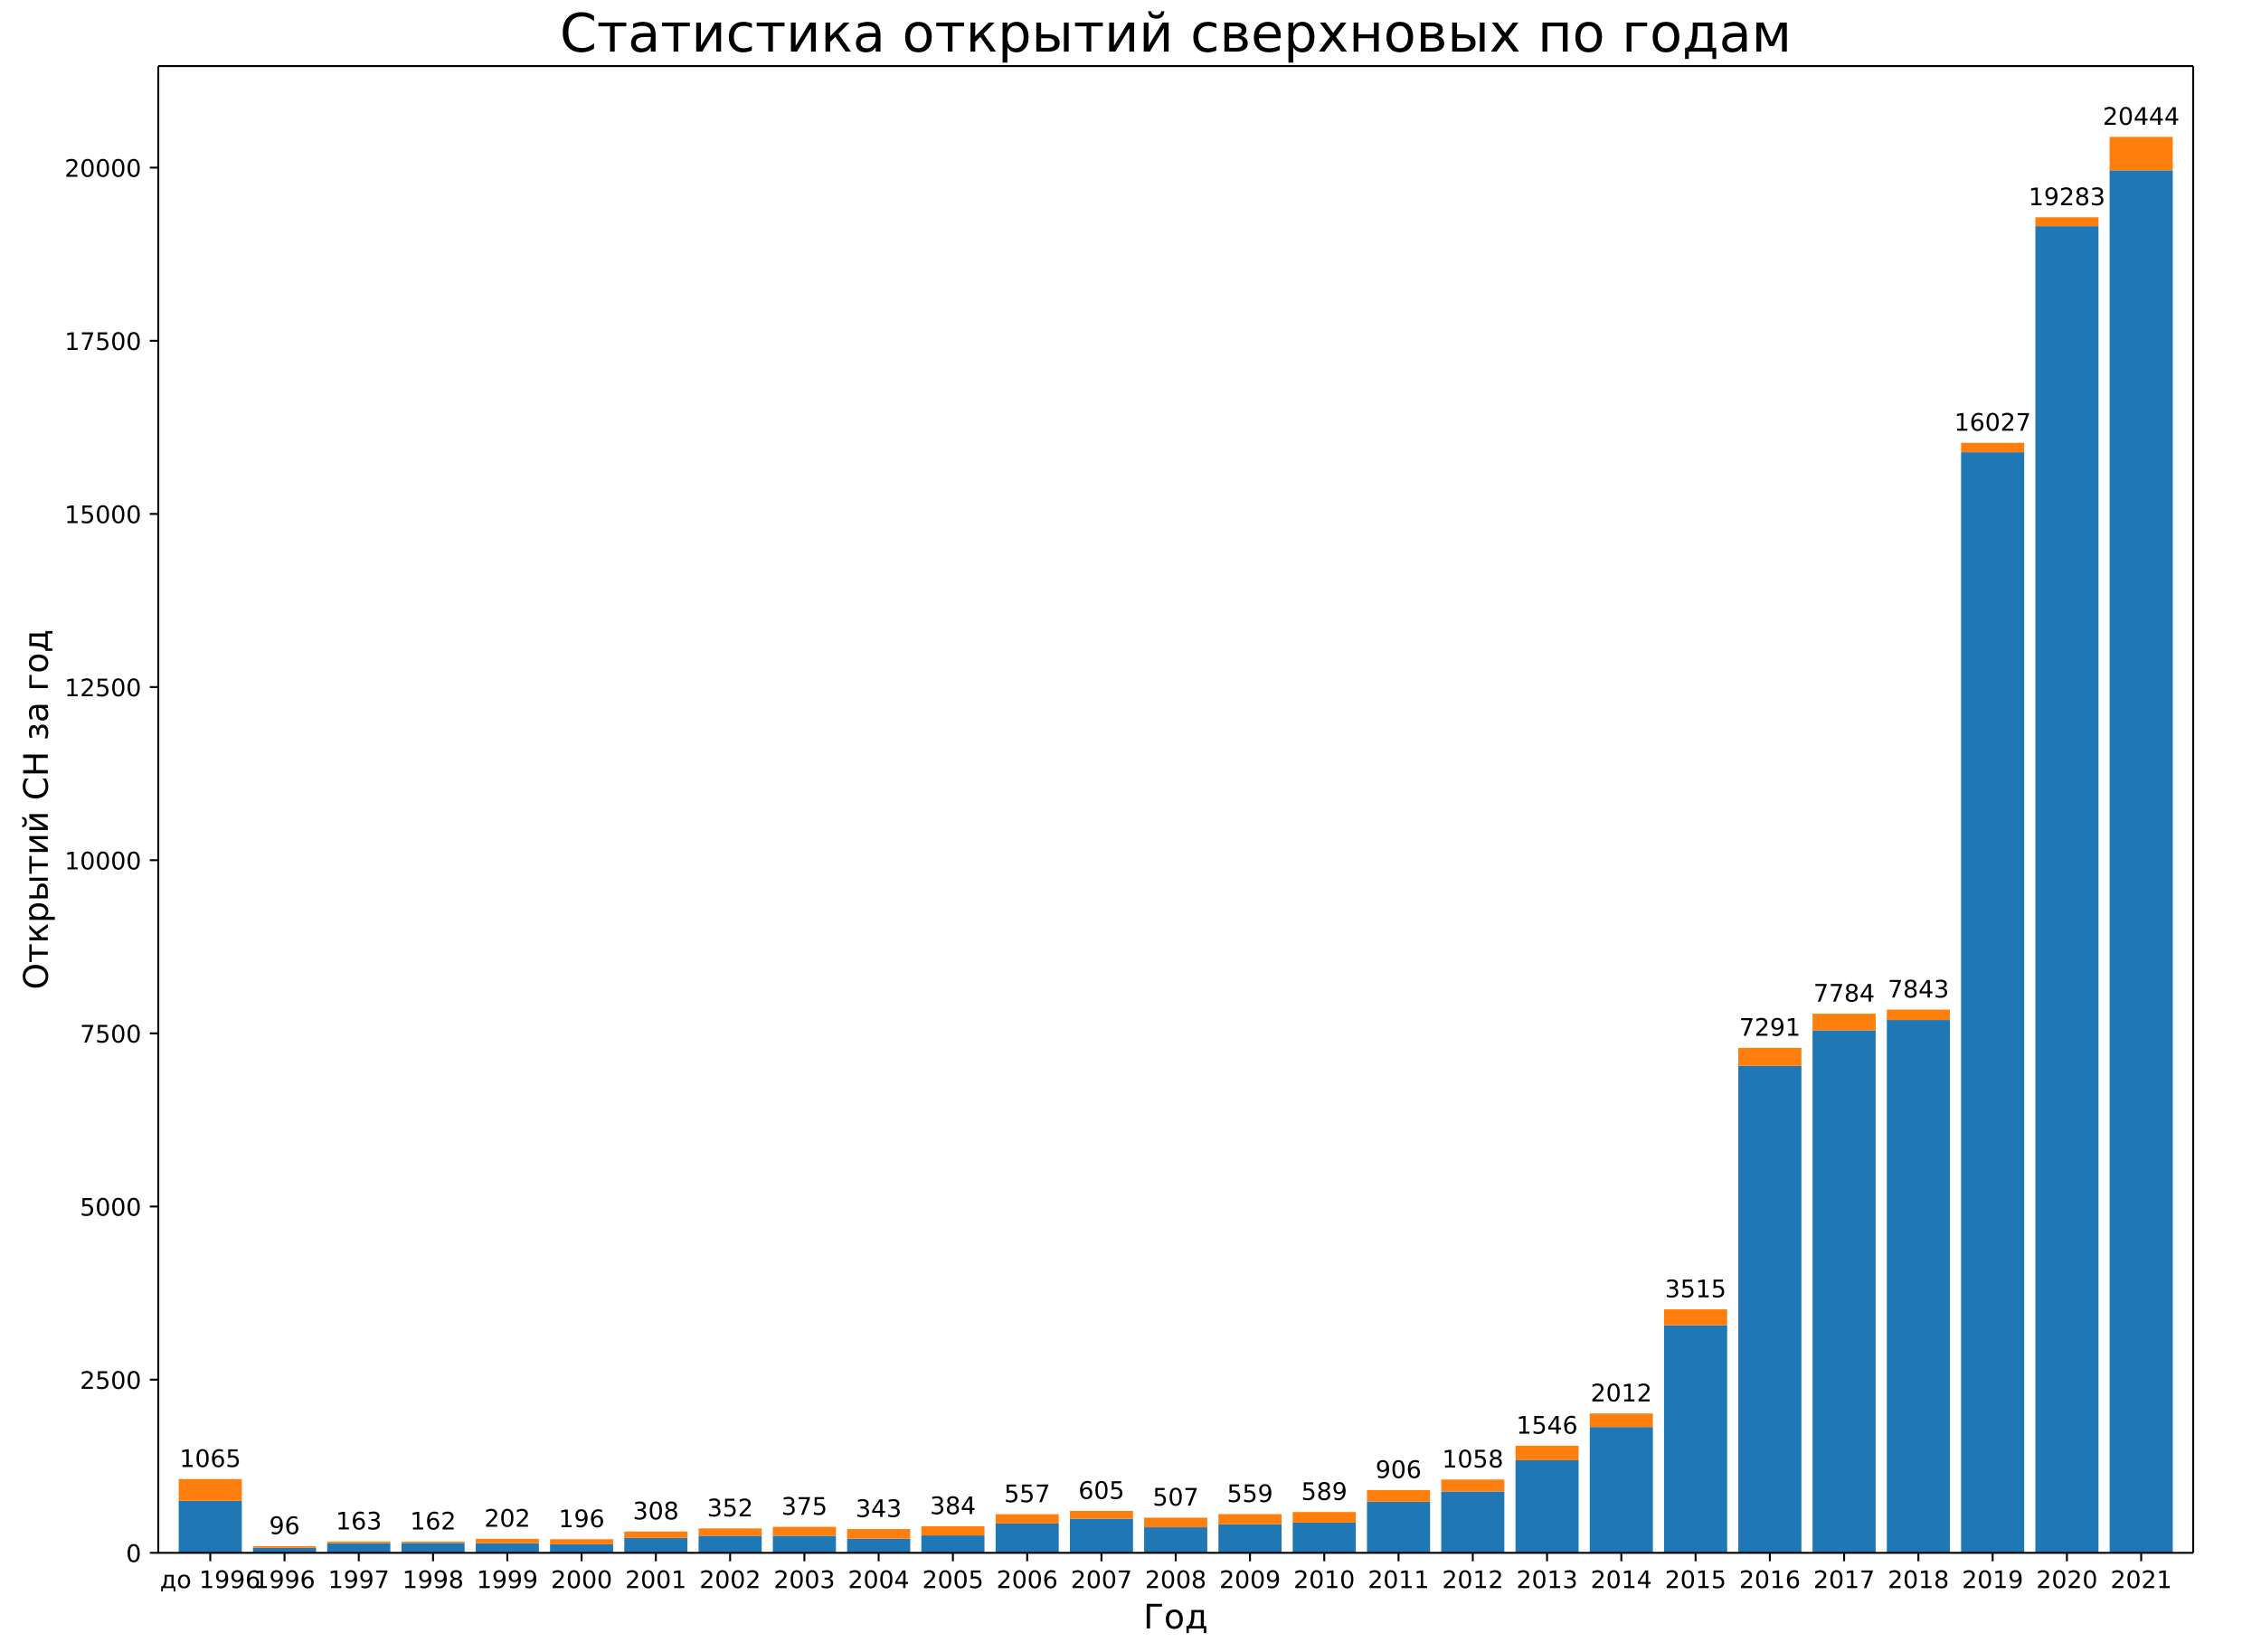
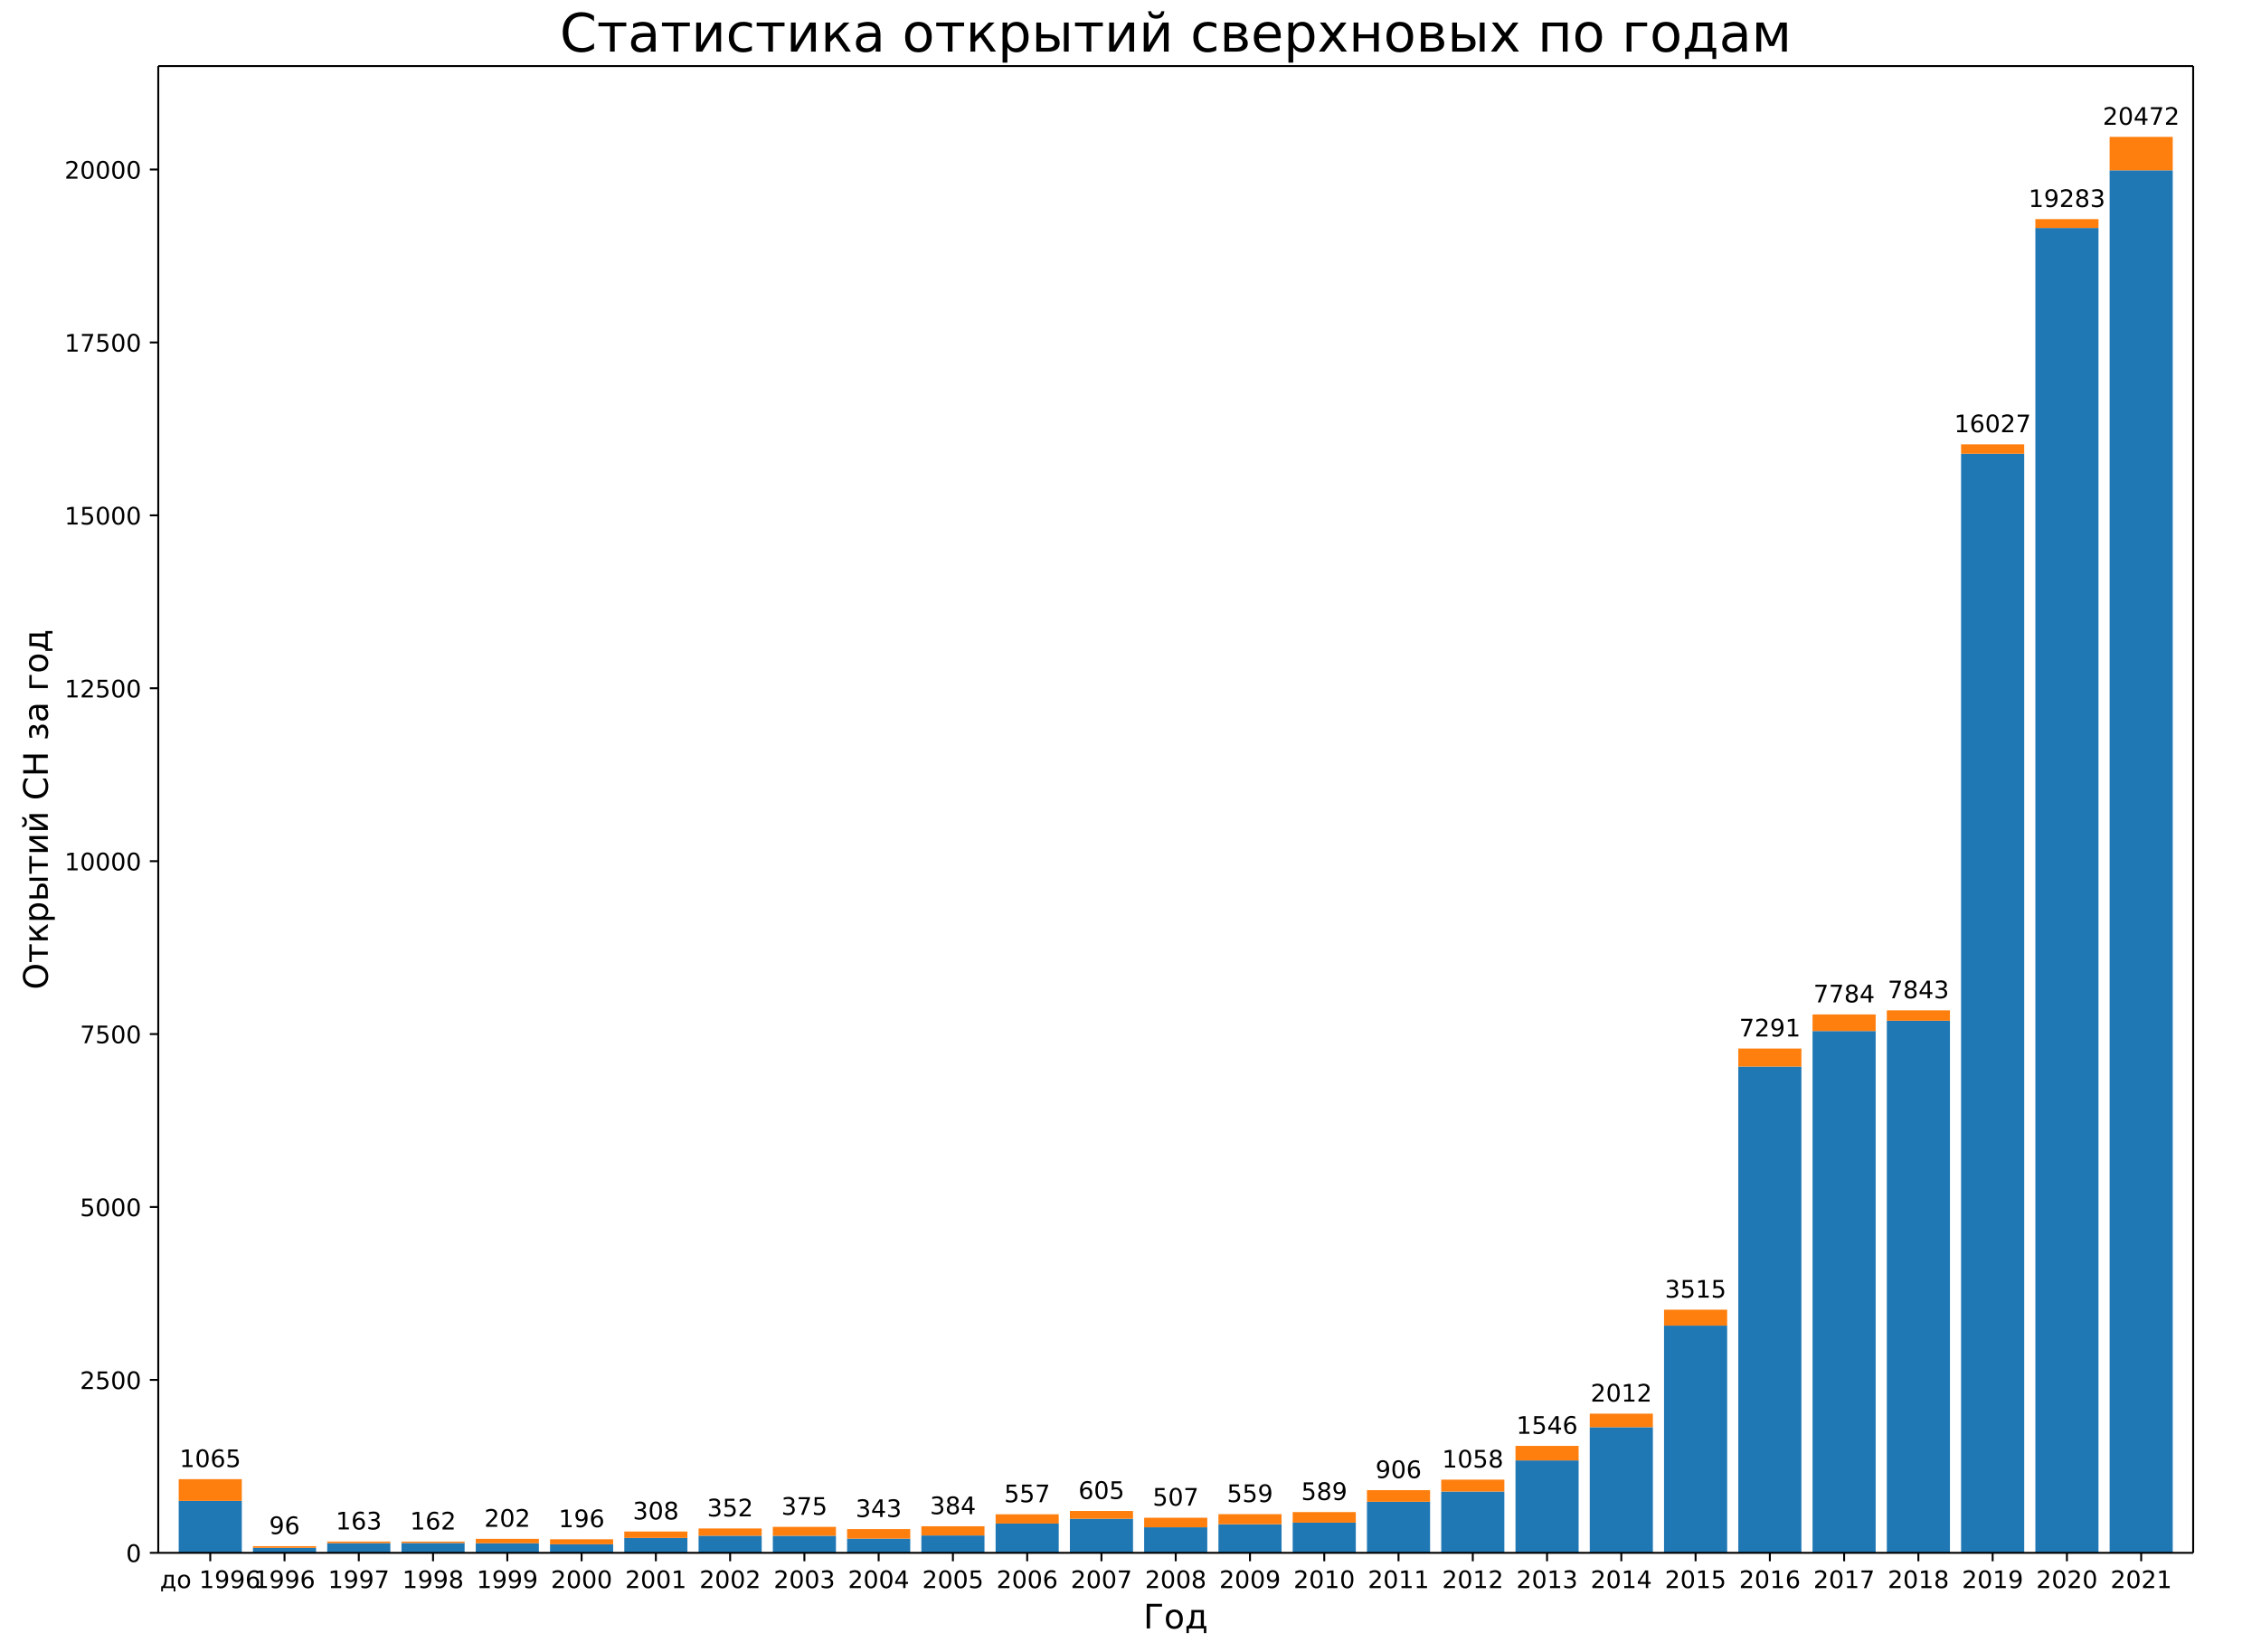
<svg xmlns="http://www.w3.org/2000/svg" xmlns:xlink="http://www.w3.org/1999/xlink" width="936pt" height="684pt" version="1.1" viewBox="0 0 936 684">
  <defs>
    <style type="text/css">*{stroke-linecap:butt;stroke-linejoin:round;}</style>
  </defs>
  <path d="m0 684h936v-684h-936z" fill="#fff" />
  <path d="m65.52 642.96h842.4v-615.6h-842.4z" fill="#fff" />
-   <path d="m73.975 642.96h26.133v-21.537h-26.133z" clip-path="url(#a)" fill="#1f77b4" />
-   <path d="m104.72 642.96h26.133v-2.065h-26.133z" clip-path="url(#a)" fill="#1f77b4" />
-   <path d="m135.46 642.96h26.133v-4.015h-26.133z" clip-path="url(#a)" fill="#1f77b4" />
-   <path d="m166.21 642.96h26.133v-4.072h-26.133z" clip-path="url(#a)" fill="#1f77b4" />
-   <path d="m196.95 642.96h26.133v-3.958h-26.133z" clip-path="url(#a)" fill="#1f77b4" />
-   <path d="m227.7 642.96h26.133v-3.527h-26.133z" clip-path="url(#a)" fill="#1f77b4" />
-   <path d="m258.44 642.96h26.133v-6.166h-26.133z" clip-path="url(#a)" fill="#1f77b4" />
-   <path d="m289.19 642.96h26.133v-7.083h-26.133z" clip-path="url(#a)" fill="#1f77b4" />
-   <path d="m319.93 642.96h26.133v-7.055h-26.133z" clip-path="url(#a)" fill="#1f77b4" />
-   <path d="m350.68 642.96h26.133v-5.879h-26.133z" clip-path="url(#a)" fill="#1f77b4" />
-   <path d="m381.42 642.96h26.133v-7.198h-26.133z" clip-path="url(#a)" fill="#1f77b4" />
-   <path d="m412.16 642.96h26.133v-12.131h-26.133z" clip-path="url(#a)" fill="#1f77b4" />
-   <path d="m442.91 642.96h26.133v-14.109h-26.133z" clip-path="url(#a)" fill="#1f77b4" />
-   <path d="m473.65 642.96h26.133v-10.582h-26.133z" clip-path="url(#a)" fill="#1f77b4" />
-   <path d="m504.4 642.96h26.133v-11.844h-26.133z" clip-path="url(#a)" fill="#1f77b4" />
-   <path d="m535.14 642.96h26.133v-12.503h-26.133z" clip-path="url(#a)" fill="#1f77b4" />
-   <path d="m565.89 642.96h26.133v-21.164h-26.133z" clip-path="url(#a)" fill="#1f77b4" />
-   <path d="m596.63 642.96h26.133v-25.408h-26.133z" clip-path="url(#a)" fill="#1f77b4" />
-   <path d="m627.38 642.96h26.133v-38.313h-26.133z" clip-path="url(#a)" fill="#1f77b4" />
-   <path d="m658.12 642.96h26.133v-52.079h-26.133z" clip-path="url(#a)" fill="#1f77b4" />
-   <path d="m688.87 642.96h26.133v-94.206h-26.133z" clip-path="url(#a)" fill="#1f77b4" />
-   <path d="m719.61 642.96h26.133v-201.6h-26.133z" clip-path="url(#a)" fill="#1f77b4" />
-   <path d="m750.35 642.96h26.133v-216.34h-26.133z" clip-path="url(#a)" fill="#1f77b4" />
-   <path d="m781.1 642.96h26.133v-220.62h-26.133z" clip-path="url(#a)" fill="#1f77b4" />
-   <path d="m811.84 642.96h26.133v-455.72h-26.133z" clip-path="url(#a)" fill="#1f77b4" />
-   <path d="m842.59 642.96h26.133v-549.32h-26.133z" clip-path="url(#a)" fill="#1f77b4" />
-   <path d="m873.33 642.96h26.133v-572.46h-26.133z" clip-path="url(#a)" fill="#1f77b4" />
-   <path d="m73.975 621.42h26.133v-9.005h-26.133z" clip-path="url(#a)" fill="#ff7f0e" />
-   <path d="m104.72 640.9h26.133v-0.688h-26.133z" clip-path="url(#a)" fill="#ff7f0e" />
-   <path d="m135.46 638.95h26.133v-0.66h-26.133z" clip-path="url(#a)" fill="#ff7f0e" />
-   <path d="m166.21 638.89h26.133v-0.574h-26.133z" clip-path="url(#a)" fill="#ff7f0e" />
-   <path d="m196.95 639h26.133v-1.835h-26.133z" clip-path="url(#a)" fill="#ff7f0e" />
-   <path d="m227.7 639.43h26.133v-2.094h-26.133z" clip-path="url(#a)" fill="#ff7f0e" />
-   <path d="m258.44 636.79h26.133v-2.667h-26.133z" clip-path="url(#a)" fill="#ff7f0e" />
-   <path d="m289.19 635.88h26.133v-3.011h-26.133z" clip-path="url(#a)" fill="#ff7f0e" />
-   <path d="m319.93 635.91h26.133v-3.699h-26.133z" clip-path="url(#a)" fill="#ff7f0e" />
-   <path d="m350.68 637.08h26.133v-3.958h-26.133z" clip-path="url(#a)" fill="#ff7f0e" />
-   <path d="m381.42 635.76h26.133v-3.814h-26.133z" clip-path="url(#a)" fill="#ff7f0e" />
-   <path d="m412.16 630.83h26.133v-3.843h-26.133z" clip-path="url(#a)" fill="#ff7f0e" />
-   <path d="m442.91 628.85h26.133v-3.241h-26.133z" clip-path="url(#a)" fill="#ff7f0e" />
-   <path d="m473.65 632.38h26.133v-3.958h-26.133z" clip-path="url(#a)" fill="#ff7f0e" />
-   <path d="m504.4 631.12h26.133v-4.187h-26.133z" clip-path="url(#a)" fill="#ff7f0e" />
-   <path d="m535.14 630.46h26.133v-4.388h-26.133z" clip-path="url(#a)" fill="#ff7f0e" />
-   <path d="m565.89 621.8h26.133v-4.818h-26.133z" clip-path="url(#a)" fill="#ff7f0e" />
-   <path d="m596.63 617.55h26.133v-4.933h-26.133z" clip-path="url(#a)" fill="#ff7f0e" />
-   <path d="m627.38 604.65h26.133v-6.022h-26.133z" clip-path="url(#a)" fill="#ff7f0e" />
-   <path d="m658.12 590.88h26.133v-5.621h-26.133z" clip-path="url(#a)" fill="#ff7f0e" />
-   <path d="m688.87 548.75h26.133v-6.596h-26.133z" clip-path="url(#a)" fill="#ff7f0e" />
-   <path d="m719.61 441.36h26.133v-7.485h-26.133z" clip-path="url(#a)" fill="#ff7f0e" />
-   <path d="m750.35 426.62h26.133v-6.883h-26.133z" clip-path="url(#a)" fill="#ff7f0e" />
-   <path d="m781.1 422.34h26.133v-4.302h-26.133z" clip-path="url(#a)" fill="#ff7f0e" />
-   <path d="m811.84 187.24h26.133v-3.9h-26.133z" clip-path="url(#a)" fill="#ff7f0e" />
-   <path d="m842.59 93.64h26.133v-3.671h-26.133z" clip-path="url(#a)" fill="#ff7f0e" />
-   <path d="m873.33 70.497h26.133v-13.823h-26.133z" clip-path="url(#a)" fill="#ff7f0e" />
+   <path d="m73.975 642.96h26.133v-21.507h-26.133z" clip-path="url(#a)" fill="#1f77b4" />
+   <path d="m104.72 642.96h26.133v-2.062h-26.133z" clip-path="url(#a)" fill="#1f77b4" />
+   <path d="m135.46 642.96h26.133v-4.009h-26.133z" clip-path="url(#a)" fill="#1f77b4" />
+   <path d="m166.21 642.96h26.133v-4.067h-26.133z" clip-path="url(#a)" fill="#1f77b4" />
+   <path d="m196.95 642.96h26.133v-3.952h-26.133z" clip-path="url(#a)" fill="#1f77b4" />
+   <path d="m227.7 642.96h26.133v-3.522h-26.133z" clip-path="url(#a)" fill="#1f77b4" />
+   <path d="m258.44 642.96h26.133v-6.157h-26.133z" clip-path="url(#a)" fill="#1f77b4" />
+   <path d="m289.19 642.96h26.133v-7.074h-26.133z" clip-path="url(#a)" fill="#1f77b4" />
+   <path d="m319.93 642.96h26.133v-7.045h-26.133z" clip-path="url(#a)" fill="#1f77b4" />
+   <path d="m350.68 642.96h26.133v-5.871h-26.133z" clip-path="url(#a)" fill="#1f77b4" />
+   <path d="m381.42 642.96h26.133v-7.188h-26.133z" clip-path="url(#a)" fill="#1f77b4" />
+   <path d="m412.16 642.96h26.133v-12.114h-26.133z" clip-path="url(#a)" fill="#1f77b4" />
+   <path d="m442.91 642.96h26.133v-14.09h-26.133z" clip-path="url(#a)" fill="#1f77b4" />
+   <path d="m473.65 642.96h26.133v-10.568h-26.133z" clip-path="url(#a)" fill="#1f77b4" />
+   <path d="m504.4 642.96h26.133v-11.828h-26.133z" clip-path="url(#a)" fill="#1f77b4" />
+   <path d="m535.14 642.96h26.133v-12.486h-26.133z" clip-path="url(#a)" fill="#1f77b4" />
+   <path d="m565.89 642.96h26.133v-21.135h-26.133z" clip-path="url(#a)" fill="#1f77b4" />
+   <path d="m596.63 642.96h26.133v-25.374h-26.133z" clip-path="url(#a)" fill="#1f77b4" />
+   <path d="m627.38 642.96h26.133v-38.261h-26.133z" clip-path="url(#a)" fill="#1f77b4" />
+   <path d="m658.12 642.96h26.133v-52.007h-26.133z" clip-path="url(#a)" fill="#1f77b4" />
+   <path d="m688.87 642.96h26.133v-94.077h-26.133z" clip-path="url(#a)" fill="#1f77b4" />
+   <path d="m719.61 642.96h26.133v-201.33h-26.133z" clip-path="url(#a)" fill="#1f77b4" />
+   <path d="m750.35 642.96h26.133v-216.05h-26.133z" clip-path="url(#a)" fill="#1f77b4" />
+   <path d="m781.1 642.96h26.133v-220.32h-26.133z" clip-path="url(#a)" fill="#1f77b4" />
+   <path d="m811.84 642.96h26.133v-455.09h-26.133z" clip-path="url(#a)" fill="#1f77b4" />
+   <path d="m842.59 642.96h26.133v-548.57h-26.133z" clip-path="url(#a)" fill="#1f77b4" />
+   <path d="m873.33 642.96h26.133v-572.45h-26.133z" clip-path="url(#a)" fill="#1f77b4" />
+   <path d="m73.975 621.45h26.133v-8.992h-26.133z" clip-path="url(#a)" fill="#ff7f0e" />
+   <path d="m104.72 640.9h26.133v-0.687h-26.133z" clip-path="url(#a)" fill="#ff7f0e" />
+   <path d="m135.46 638.95h26.133v-0.659h-26.133z" clip-path="url(#a)" fill="#ff7f0e" />
+   <path d="m166.21 638.89h26.133v-0.573h-26.133z" clip-path="url(#a)" fill="#ff7f0e" />
+   <path d="m196.95 639.01h26.133v-1.833h-26.133z" clip-path="url(#a)" fill="#ff7f0e" />
+   <path d="m227.7 639.44h26.133v-2.091h-26.133z" clip-path="url(#a)" fill="#ff7f0e" />
+   <path d="m258.44 636.8h26.133v-2.663h-26.133z" clip-path="url(#a)" fill="#ff7f0e" />
+   <path d="m289.19 635.89h26.133v-3.007h-26.133z" clip-path="url(#a)" fill="#ff7f0e" />
+   <path d="m319.93 635.91h26.133v-3.694h-26.133z" clip-path="url(#a)" fill="#ff7f0e" />
+   <path d="m350.68 637.09h26.133v-3.952h-26.133z" clip-path="url(#a)" fill="#ff7f0e" />
+   <path d="m381.42 635.77h26.133v-3.809h-26.133z" clip-path="url(#a)" fill="#ff7f0e" />
+   <path d="m412.16 630.85h26.133v-3.837h-26.133z" clip-path="url(#a)" fill="#ff7f0e" />
+   <path d="m442.91 628.87h26.133v-3.236h-26.133z" clip-path="url(#a)" fill="#ff7f0e" />
+   <path d="m473.65 632.39h26.133v-3.952h-26.133z" clip-path="url(#a)" fill="#ff7f0e" />
+   <path d="m504.4 631.13h26.133v-4.181h-26.133z" clip-path="url(#a)" fill="#ff7f0e" />
+   <path d="m535.14 630.47h26.133v-4.382h-26.133z" clip-path="url(#a)" fill="#ff7f0e" />
+   <path d="m565.89 621.82h26.133v-4.811h-26.133z" clip-path="url(#a)" fill="#ff7f0e" />
+   <path d="m596.63 617.59h26.133v-4.926h-26.133z" clip-path="url(#a)" fill="#ff7f0e" />
+   <path d="m627.38 604.7h26.133v-6.014h-26.133z" clip-path="url(#a)" fill="#ff7f0e" />
+   <path d="m658.12 590.95h26.133v-5.613h-26.133z" clip-path="url(#a)" fill="#ff7f0e" />
+   <path d="m688.87 548.88h26.133v-6.587h-26.133z" clip-path="url(#a)" fill="#ff7f0e" />
+   <path d="m719.61 441.63h26.133v-7.475h-26.133z" clip-path="url(#a)" fill="#ff7f0e" />
+   <path d="m750.35 426.91h26.133v-6.873h-26.133z" clip-path="url(#a)" fill="#ff7f0e" />
+   <path d="m781.1 422.64h26.133v-4.296h-26.133z" clip-path="url(#a)" fill="#ff7f0e" />
+   <path d="m811.84 187.87h26.133v-3.895h-26.133z" clip-path="url(#a)" fill="#ff7f0e" />
+   <path d="m842.59 94.391h26.133v-3.666h-26.133z" clip-path="url(#a)" fill="#ff7f0e" />
+   <path d="m873.33 70.507h26.133v-13.832h-26.133z" clip-path="url(#a)" fill="#ff7f0e" />
  <defs>
    <path id="b" d="m0 0v3.5" stroke="#000" stroke-width=".8" />
  </defs>
  <use x="87.041" y="642.96" stroke="#000000" stroke-width=".8" xlink:href="#b" />
  <text transform="rotate(-0 87.041 657.56)" x="87.041" y="657.558" font-family="DejaVu Sans" font-size="10px" text-anchor="middle">до 1996</text>
  <use x="117.786" y="642.96" stroke="#000000" stroke-width=".8" xlink:href="#b" />
  <text transform="rotate(-0 117.79 657.56)" x="117.786" y="657.558" font-family="DejaVu Sans" font-size="10px" text-anchor="middle">1996</text>
  <use x="148.53" y="642.96" stroke="#000000" stroke-width=".8" xlink:href="#b" />
  <text transform="rotate(-0 148.53 657.56)" x="148.53" y="657.558" font-family="DejaVu Sans" font-size="10px" text-anchor="middle">1997</text>
  <use x="179.275" y="642.96" stroke="#000000" stroke-width=".8" xlink:href="#b" />
  <text transform="rotate(-0 179.27 657.56)" x="179.275" y="657.558" font-family="DejaVu Sans" font-size="10px" text-anchor="middle">1998</text>
  <use x="210.019" y="642.96" stroke="#000000" stroke-width=".8" xlink:href="#b" />
  <text transform="rotate(-0 210.02 657.56)" x="210.019" y="657.558" font-family="DejaVu Sans" font-size="10px" text-anchor="middle">1999</text>
  <use x="240.764" y="642.96" stroke="#000000" stroke-width=".8" xlink:href="#b" />
  <text transform="rotate(-0 240.76 657.56)" x="240.764" y="657.558" font-family="DejaVu Sans" font-size="10px" text-anchor="middle">2000</text>
  <use x="271.508" y="642.96" stroke="#000000" stroke-width=".8" xlink:href="#b" />
  <text transform="rotate(-0 271.51 657.56)" x="271.508" y="657.558" font-family="DejaVu Sans" font-size="10px" text-anchor="middle">2001</text>
  <use x="302.253" y="642.96" stroke="#000000" stroke-width=".8" xlink:href="#b" />
  <text transform="rotate(-0 302.25 657.56)" x="302.253" y="657.558" font-family="DejaVu Sans" font-size="10px" text-anchor="middle">2002</text>
  <use x="332.997" y="642.96" stroke="#000000" stroke-width=".8" xlink:href="#b" />
  <text transform="rotate(-0 333 657.56)" x="332.997" y="657.558" font-family="DejaVu Sans" font-size="10px" text-anchor="middle">2003</text>
  <use x="363.742" y="642.96" stroke="#000000" stroke-width=".8" xlink:href="#b" />
  <text transform="rotate(-0 363.74 657.56)" x="363.742" y="657.558" font-family="DejaVu Sans" font-size="10px" text-anchor="middle">2004</text>
  <use x="394.486" y="642.96" stroke="#000000" stroke-width=".8" xlink:href="#b" />
  <text transform="rotate(-0 394.49 657.56)" x="394.486" y="657.558" font-family="DejaVu Sans" font-size="10px" text-anchor="middle">2005</text>
  <use x="425.231" y="642.96" stroke="#000000" stroke-width=".8" xlink:href="#b" />
  <text transform="rotate(-0 425.23 657.56)" x="425.231" y="657.558" font-family="DejaVu Sans" font-size="10px" text-anchor="middle">2006</text>
  <use x="455.975" y="642.96" stroke="#000000" stroke-width=".8" xlink:href="#b" />
  <text transform="rotate(-0 455.98 657.56)" x="455.975" y="657.558" font-family="DejaVu Sans" font-size="10px" text-anchor="middle">2007</text>
  <use x="486.72" y="642.96" stroke="#000000" stroke-width=".8" xlink:href="#b" />
  <text transform="rotate(-0 486.72 657.56)" x="486.72" y="657.558" font-family="DejaVu Sans" font-size="10px" text-anchor="middle">2008</text>
  <use x="517.465" y="642.96" stroke="#000000" stroke-width=".8" xlink:href="#b" />
  <text transform="rotate(-0 517.46 657.56)" x="517.465" y="657.558" font-family="DejaVu Sans" font-size="10px" text-anchor="middle">2009</text>
  <use x="548.209" y="642.96" stroke="#000000" stroke-width=".8" xlink:href="#b" />
  <text transform="rotate(-0 548.21 657.56)" x="548.209" y="657.558" font-family="DejaVu Sans" font-size="10px" text-anchor="middle">2010</text>
  <use x="578.954" y="642.96" stroke="#000000" stroke-width=".8" xlink:href="#b" />
  <text transform="rotate(-0 578.95 657.56)" x="578.954" y="657.558" font-family="DejaVu Sans" font-size="10px" text-anchor="middle">2011</text>
  <use x="609.698" y="642.96" stroke="#000000" stroke-width=".8" xlink:href="#b" />
  <text transform="rotate(-0 609.7 657.56)" x="609.698" y="657.558" font-family="DejaVu Sans" font-size="10px" text-anchor="middle">2012</text>
  <use x="640.443" y="642.96" stroke="#000000" stroke-width=".8" xlink:href="#b" />
  <text transform="rotate(-0 640.44 657.56)" x="640.443" y="657.558" font-family="DejaVu Sans" font-size="10px" text-anchor="middle">2013</text>
  <use x="671.187" y="642.96" stroke="#000000" stroke-width=".8" xlink:href="#b" />
  <text transform="rotate(-0 671.19 657.56)" x="671.187" y="657.558" font-family="DejaVu Sans" font-size="10px" text-anchor="middle">2014</text>
  <use x="701.932" y="642.96" stroke="#000000" stroke-width=".8" xlink:href="#b" />
  <text transform="rotate(-0 701.93 657.56)" x="701.932" y="657.558" font-family="DejaVu Sans" font-size="10px" text-anchor="middle">2015</text>
  <use x="732.676" y="642.96" stroke="#000000" stroke-width=".8" xlink:href="#b" />
  <text transform="rotate(-0 732.68 657.56)" x="732.676" y="657.558" font-family="DejaVu Sans" font-size="10px" text-anchor="middle">2016</text>
  <use x="763.421" y="642.96" stroke="#000000" stroke-width=".8" xlink:href="#b" />
  <text transform="rotate(-0 763.42 657.56)" x="763.421" y="657.558" font-family="DejaVu Sans" font-size="10px" text-anchor="middle">2017</text>
  <use x="794.165" y="642.96" stroke="#000000" stroke-width=".8" xlink:href="#b" />
  <text transform="rotate(-0 794.17 657.56)" x="794.165" y="657.558" font-family="DejaVu Sans" font-size="10px" text-anchor="middle">2018</text>
  <use x="824.91" y="642.96" stroke="#000000" stroke-width=".8" xlink:href="#b" />
  <text transform="rotate(-0 824.91 657.56)" x="824.91" y="657.558" font-family="DejaVu Sans" font-size="10px" text-anchor="middle">2019</text>
  <use x="855.654" y="642.96" stroke="#000000" stroke-width=".8" xlink:href="#b" />
  <text transform="rotate(-0 855.65 657.56)" x="855.654" y="657.558" font-family="DejaVu Sans" font-size="10px" text-anchor="middle">2020</text>
  <use x="886.399" y="642.96" stroke="#000000" stroke-width=".8" xlink:href="#b" />
  <text transform="rotate(-0 886.4 657.56)" x="886.399" y="657.558" font-family="DejaVu Sans" font-size="10px" text-anchor="middle">2021</text>
  <text transform="rotate(-0 486.72 674.28)" x="486.72" y="674.276" font-family="DejaVu Sans" font-size="14px" text-anchor="middle">Год</text>
  <defs>
    <path id="c" d="m0 0h-3.5" stroke="#000" stroke-width=".8" />
  </defs>
  <use x="65.52" y="642.96" stroke="#000000" stroke-width=".8" xlink:href="#c" />
  <text transform="rotate(-0 58.52 646.76)" x="58.52" y="646.759" font-family="DejaVu Sans" font-size="10px" text-anchor="end">0</text>
-   <use x="65.52" y="571.266" stroke="#000000" stroke-width=".8" xlink:href="#c" />
-   <text transform="rotate(-0 58.52 575.07)" x="58.52" y="575.065" font-family="DejaVu Sans" font-size="10px" text-anchor="end">2500</text>
-   <use x="65.52" y="499.572" stroke="#000000" stroke-width=".8" xlink:href="#c" />
-   <text transform="rotate(-0 58.52 503.37)" x="58.52" y="503.371" font-family="DejaVu Sans" font-size="10px" text-anchor="end">5000</text>
-   <use x="65.52" y="427.878" stroke="#000000" stroke-width=".8" xlink:href="#c" />
-   <text transform="rotate(-0 58.52 431.68)" x="58.52" y="431.677" font-family="DejaVu Sans" font-size="10px" text-anchor="end">7500</text>
-   <use x="65.52" y="356.184" stroke="#000000" stroke-width=".8" xlink:href="#c" />
-   <text transform="rotate(-0 58.52 359.98)" x="58.52" y="359.983" font-family="DejaVu Sans" font-size="10px" text-anchor="end">10000</text>
-   <use x="65.52" y="284.489" stroke="#000000" stroke-width=".8" xlink:href="#c" />
-   <text transform="rotate(-0 58.52 288.29)" x="58.52" y="288.289" font-family="DejaVu Sans" font-size="10px" text-anchor="end">12500</text>
-   <use x="65.52" y="212.795" stroke="#000000" stroke-width=".8" xlink:href="#c" />
-   <text transform="rotate(-0 58.52 216.59)" x="58.52" y="216.595" font-family="DejaVu Sans" font-size="10px" text-anchor="end">15000</text>
-   <use x="65.52" y="141.101" stroke="#000000" stroke-width=".8" xlink:href="#c" />
-   <text transform="rotate(-0 58.52 144.9)" x="58.52" y="144.9" font-family="DejaVu Sans" font-size="10px" text-anchor="end">17500</text>
-   <use x="65.52" y="69.407" stroke="#000000" stroke-width=".8" xlink:href="#c" />
-   <text transform="rotate(-0 58.52 73.206)" x="58.52" y="73.206" font-family="DejaVu Sans" font-size="10px" text-anchor="end">20000</text>
+   <use x="65.52" y="571.364" stroke="#000000" stroke-width=".8" xlink:href="#c" />
+   <text transform="rotate(-0 58.52 575.16)" x="58.52" y="575.163" font-family="DejaVu Sans" font-size="10px" text-anchor="end">2500</text>
+   <use x="65.52" y="499.768" stroke="#000000" stroke-width=".8" xlink:href="#c" />
+   <text transform="rotate(-0 58.52 503.57)" x="58.52" y="503.567" font-family="DejaVu Sans" font-size="10px" text-anchor="end">5000</text>
+   <use x="65.52" y="428.172" stroke="#000000" stroke-width=".8" xlink:href="#c" />
+   <text transform="rotate(-0 58.52 431.97)" x="58.52" y="431.971" font-family="DejaVu Sans" font-size="10px" text-anchor="end">7500</text>
+   <use x="65.52" y="356.576" stroke="#000000" stroke-width=".8" xlink:href="#c" />
+   <text transform="rotate(-0 58.52 360.38)" x="58.52" y="360.375" font-family="DejaVu Sans" font-size="10px" text-anchor="end">10000</text>
+   <use x="65.52" y="284.98" stroke="#000000" stroke-width=".8" xlink:href="#c" />
+   <text transform="rotate(-0 58.52 288.78)" x="58.52" y="288.779" font-family="DejaVu Sans" font-size="10px" text-anchor="end">12500</text>
+   <use x="65.52" y="213.384" stroke="#000000" stroke-width=".8" xlink:href="#c" />
+   <text transform="rotate(-0 58.52 217.18)" x="58.52" y="217.183" font-family="DejaVu Sans" font-size="10px" text-anchor="end">15000</text>
+   <use x="65.52" y="141.788" stroke="#000000" stroke-width=".8" xlink:href="#c" />
+   <text transform="rotate(-0 58.52 145.59)" x="58.52" y="145.587" font-family="DejaVu Sans" font-size="10px" text-anchor="end">17500</text>
+   <use x="65.52" y="70.192" stroke="#000000" stroke-width=".8" xlink:href="#c" />
+   <text transform="rotate(-0 58.52 73.991)" x="58.52" y="73.991" font-family="DejaVu Sans" font-size="10px" text-anchor="end">20000</text>
  <text transform="rotate(-90 19.796 335.16)" x="19.796" y="335.16" font-family="DejaVu Sans" font-size="14px" text-anchor="middle">Открытий СН за год</text>
  <path d="m65.52 642.96v-615.6" fill="none" stroke="#000" stroke-linecap="square" stroke-width=".8" />
  <path d="m907.92 642.96v-615.6" fill="none" stroke="#000" stroke-linecap="square" stroke-width=".8" />
  <path d="m65.52 642.96h842.4" fill="none" stroke="#000" stroke-linecap="square" stroke-width=".8" />
  <path d="m65.52 27.36h842.4" fill="none" stroke="#000" stroke-linecap="square" stroke-width=".8" />
-   <text transform="rotate(-0 87.041 607.42)" x="87.041" y="607.418" font-family="DejaVu Sans" font-size="10px" text-anchor="middle">1065</text>
-   <text transform="rotate(-0 117.79 635.21)" x="117.786" y="635.207" font-family="DejaVu Sans" font-size="10px" text-anchor="middle">96</text>
-   <text transform="rotate(-0 148.53 633.29)" x="148.53" y="633.286" font-family="DejaVu Sans" font-size="10px" text-anchor="middle">163</text>
-   <text transform="rotate(-0 179.27 633.31)" x="179.275" y="633.314" font-family="DejaVu Sans" font-size="10px" text-anchor="middle">162</text>
-   <text transform="rotate(-0 210.02 632.17)" x="210.019" y="632.167" font-family="DejaVu Sans" font-size="10px" text-anchor="middle">202</text>
-   <text transform="rotate(-0 240.76 632.34)" x="240.764" y="632.339" font-family="DejaVu Sans" font-size="10px" text-anchor="middle">196</text>
-   <text transform="rotate(-0 271.51 629.13)" x="271.508" y="629.127" font-family="DejaVu Sans" font-size="10px" text-anchor="middle">308</text>
-   <text transform="rotate(-0 302.25 627.87)" x="302.253" y="627.865" font-family="DejaVu Sans" font-size="10px" text-anchor="middle">352</text>
-   <text transform="rotate(-0 333 627.21)" x="332.997" y="627.206" font-family="DejaVu Sans" font-size="10px" text-anchor="middle">375</text>
-   <text transform="rotate(-0 363.74 628.12)" x="363.742" y="628.124" font-family="DejaVu Sans" font-size="10px" text-anchor="middle">343</text>
-   <text transform="rotate(-0 394.49 626.95)" x="394.486" y="626.948" font-family="DejaVu Sans" font-size="10px" text-anchor="middle">384</text>
-   <text transform="rotate(-0 425.23 621.99)" x="425.231" y="621.987" font-family="DejaVu Sans" font-size="10px" text-anchor="middle">557</text>
-   <text transform="rotate(-0 455.98 620.61)" x="455.975" y="620.61" font-family="DejaVu Sans" font-size="10px" text-anchor="middle">605</text>
-   <text transform="rotate(-0 486.72 623.42)" x="486.72" y="623.42" font-family="DejaVu Sans" font-size="10px" text-anchor="middle">507</text>
-   <text transform="rotate(-0 517.46 621.93)" x="517.465" y="621.929" font-family="DejaVu Sans" font-size="10px" text-anchor="middle">559</text>
-   <text transform="rotate(-0 548.21 621.07)" x="548.209" y="621.069" font-family="DejaVu Sans" font-size="10px" text-anchor="middle">589</text>
-   <text transform="rotate(-0 578.95 611.98)" x="578.954" y="611.978" font-family="DejaVu Sans" font-size="10px" text-anchor="middle">906</text>
-   <text transform="rotate(-0 609.7 607.62)" x="609.698" y="607.619" font-family="DejaVu Sans" font-size="10px" text-anchor="middle">1058</text>
-   <text transform="rotate(-0 640.44 593.62)" x="640.443" y="593.624" font-family="DejaVu Sans" font-size="10px" text-anchor="middle">1546</text>
-   <text transform="rotate(-0 671.19 580.26)" x="671.187" y="580.261" font-family="DejaVu Sans" font-size="10px" text-anchor="middle">2012</text>
-   <text transform="rotate(-0 701.93 537.16)" x="701.932" y="537.158" font-family="DejaVu Sans" font-size="10px" text-anchor="middle">3515</text>
-   <text transform="rotate(-0 732.68 428.87)" x="732.676" y="428.871" font-family="DejaVu Sans" font-size="10px" text-anchor="middle">7291</text>
-   <text transform="rotate(-0 763.42 414.73)" x="763.421" y="414.733" font-family="DejaVu Sans" font-size="10px" text-anchor="middle">7784</text>
-   <text transform="rotate(-0 794.17 413.04)" x="794.165" y="413.041" font-family="DejaVu Sans" font-size="10px" text-anchor="middle">7843</text>
-   <text transform="rotate(-0 824.91 178.34)" x="824.91" y="178.343" font-family="DejaVu Sans" font-size="10px" text-anchor="middle">16027</text>
-   <text transform="rotate(-0 855.65 84.969)" x="855.654" y="84.969" font-family="DejaVu Sans" font-size="10px" text-anchor="middle">19283</text>
-   <text transform="rotate(-0 886.4 51.674)" x="886.399" y="51.674" font-family="DejaVu Sans" font-size="10px" text-anchor="middle">20444</text>
+   <text transform="rotate(-0 87.041 607.46)" x="87.041" y="607.46" font-family="DejaVu Sans" font-size="10px" text-anchor="middle">1065</text>
+   <text transform="rotate(-0 117.79 635.21)" x="117.786" y="635.211" font-family="DejaVu Sans" font-size="10px" text-anchor="middle">96</text>
+   <text transform="rotate(-0 148.53 633.29)" x="148.53" y="633.292" font-family="DejaVu Sans" font-size="10px" text-anchor="middle">163</text>
+   <text transform="rotate(-0 179.27 633.32)" x="179.275" y="633.321" font-family="DejaVu Sans" font-size="10px" text-anchor="middle">162</text>
+   <text transform="rotate(-0 210.02 632.18)" x="210.019" y="632.175" font-family="DejaVu Sans" font-size="10px" text-anchor="middle">202</text>
+   <text transform="rotate(-0 240.76 632.35)" x="240.764" y="632.347" font-family="DejaVu Sans" font-size="10px" text-anchor="middle">196</text>
+   <text transform="rotate(-0 271.51 629.14)" x="271.508" y="629.139" font-family="DejaVu Sans" font-size="10px" text-anchor="middle">308</text>
+   <text transform="rotate(-0 302.25 627.88)" x="302.253" y="627.879" font-family="DejaVu Sans" font-size="10px" text-anchor="middle">352</text>
+   <text transform="rotate(-0 333 627.22)" x="332.997" y="627.221" font-family="DejaVu Sans" font-size="10px" text-anchor="middle">375</text>
+   <text transform="rotate(-0 363.74 628.14)" x="363.742" y="628.137" font-family="DejaVu Sans" font-size="10px" text-anchor="middle">343</text>
+   <text transform="rotate(-0 394.49 626.96)" x="394.486" y="626.963" font-family="DejaVu Sans" font-size="10px" text-anchor="middle">384</text>
+   <text transform="rotate(-0 425.23 622.01)" x="425.231" y="622.008" font-family="DejaVu Sans" font-size="10px" text-anchor="middle">557</text>
+   <text transform="rotate(-0 455.98 620.63)" x="455.975" y="620.634" font-family="DejaVu Sans" font-size="10px" text-anchor="middle">605</text>
+   <text transform="rotate(-0 486.72 623.44)" x="486.72" y="623.44" font-family="DejaVu Sans" font-size="10px" text-anchor="middle">507</text>
+   <text transform="rotate(-0 517.46 621.95)" x="517.465" y="621.951" font-family="DejaVu Sans" font-size="10px" text-anchor="middle">559</text>
+   <text transform="rotate(-0 548.21 621.09)" x="548.209" y="621.092" font-family="DejaVu Sans" font-size="10px" text-anchor="middle">589</text>
+   <text transform="rotate(-0 578.95 612.01)" x="578.954" y="612.014" font-family="DejaVu Sans" font-size="10px" text-anchor="middle">906</text>
+   <text transform="rotate(-0 609.7 607.66)" x="609.698" y="607.661" font-family="DejaVu Sans" font-size="10px" text-anchor="middle">1058</text>
+   <text transform="rotate(-0 640.44 593.69)" x="640.443" y="593.685" font-family="DejaVu Sans" font-size="10px" text-anchor="middle">1546</text>
+   <text transform="rotate(-0 671.19 580.34)" x="671.187" y="580.34" font-family="DejaVu Sans" font-size="10px" text-anchor="middle">2012</text>
+   <text transform="rotate(-0 701.93 537.3)" x="701.932" y="537.296" font-family="DejaVu Sans" font-size="10px" text-anchor="middle">3515</text>
+   <text transform="rotate(-0 732.68 429.16)" x="732.676" y="429.157" font-family="DejaVu Sans" font-size="10px" text-anchor="middle">7291</text>
+   <text transform="rotate(-0 763.42 415.04)" x="763.421" y="415.039" font-family="DejaVu Sans" font-size="10px" text-anchor="middle">7784</text>
+   <text transform="rotate(-0 794.17 413.35)" x="794.165" y="413.349" font-family="DejaVu Sans" font-size="10px" text-anchor="middle">7843</text>
+   <text transform="rotate(-0 824.91 178.97)" x="824.91" y="178.972" font-family="DejaVu Sans" font-size="10px" text-anchor="middle">16027</text>
+   <text transform="rotate(-0 855.65 85.725)" x="855.654" y="85.725" font-family="DejaVu Sans" font-size="10px" text-anchor="middle">19283</text>
+   <text transform="rotate(-0 886.4 51.674)" x="886.399" y="51.674" font-family="DejaVu Sans" font-size="10px" text-anchor="middle">20472</text>
  <text transform="rotate(-0 486.72 21.36)" x="486.72" y="21.36" font-family="DejaVu Sans" font-size="22px" text-anchor="middle">Статистика открытий сверхновых по годам</text>
  <defs>
    <clipPath id="a">
      <rect x="65.52" y="27.36" width="842.4" height="615.6" />
    </clipPath>
  </defs>
</svg>
